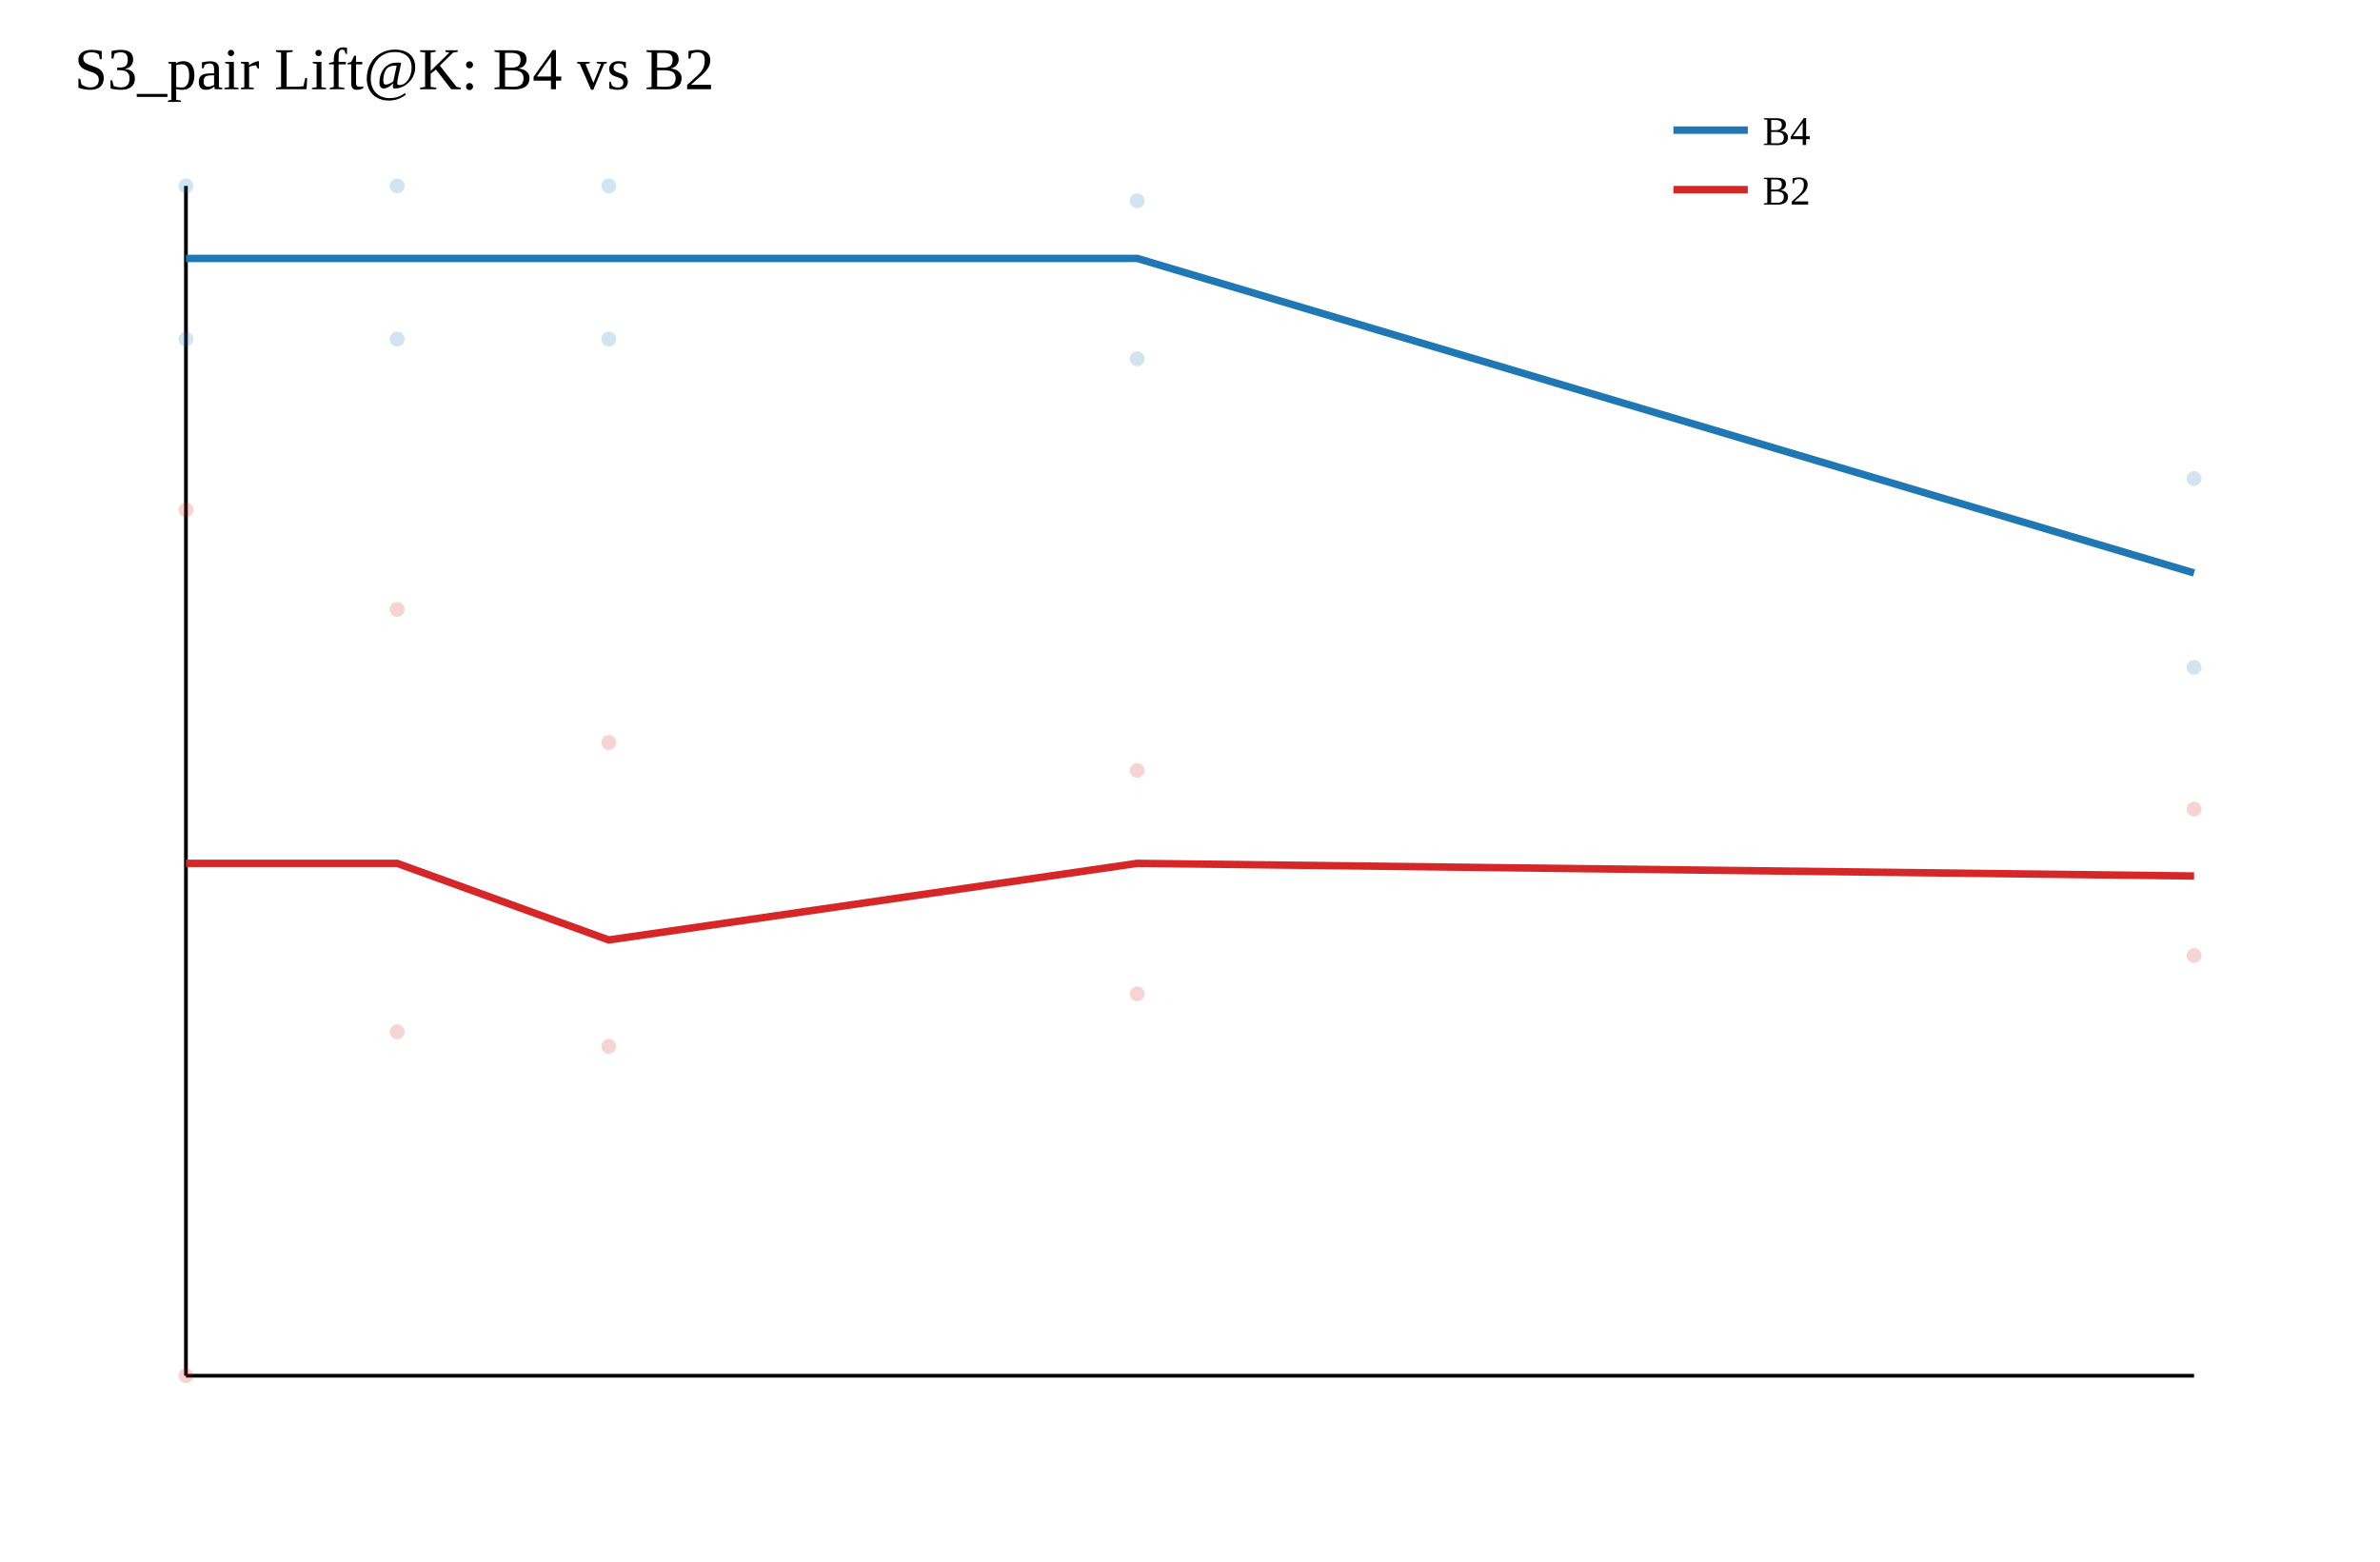
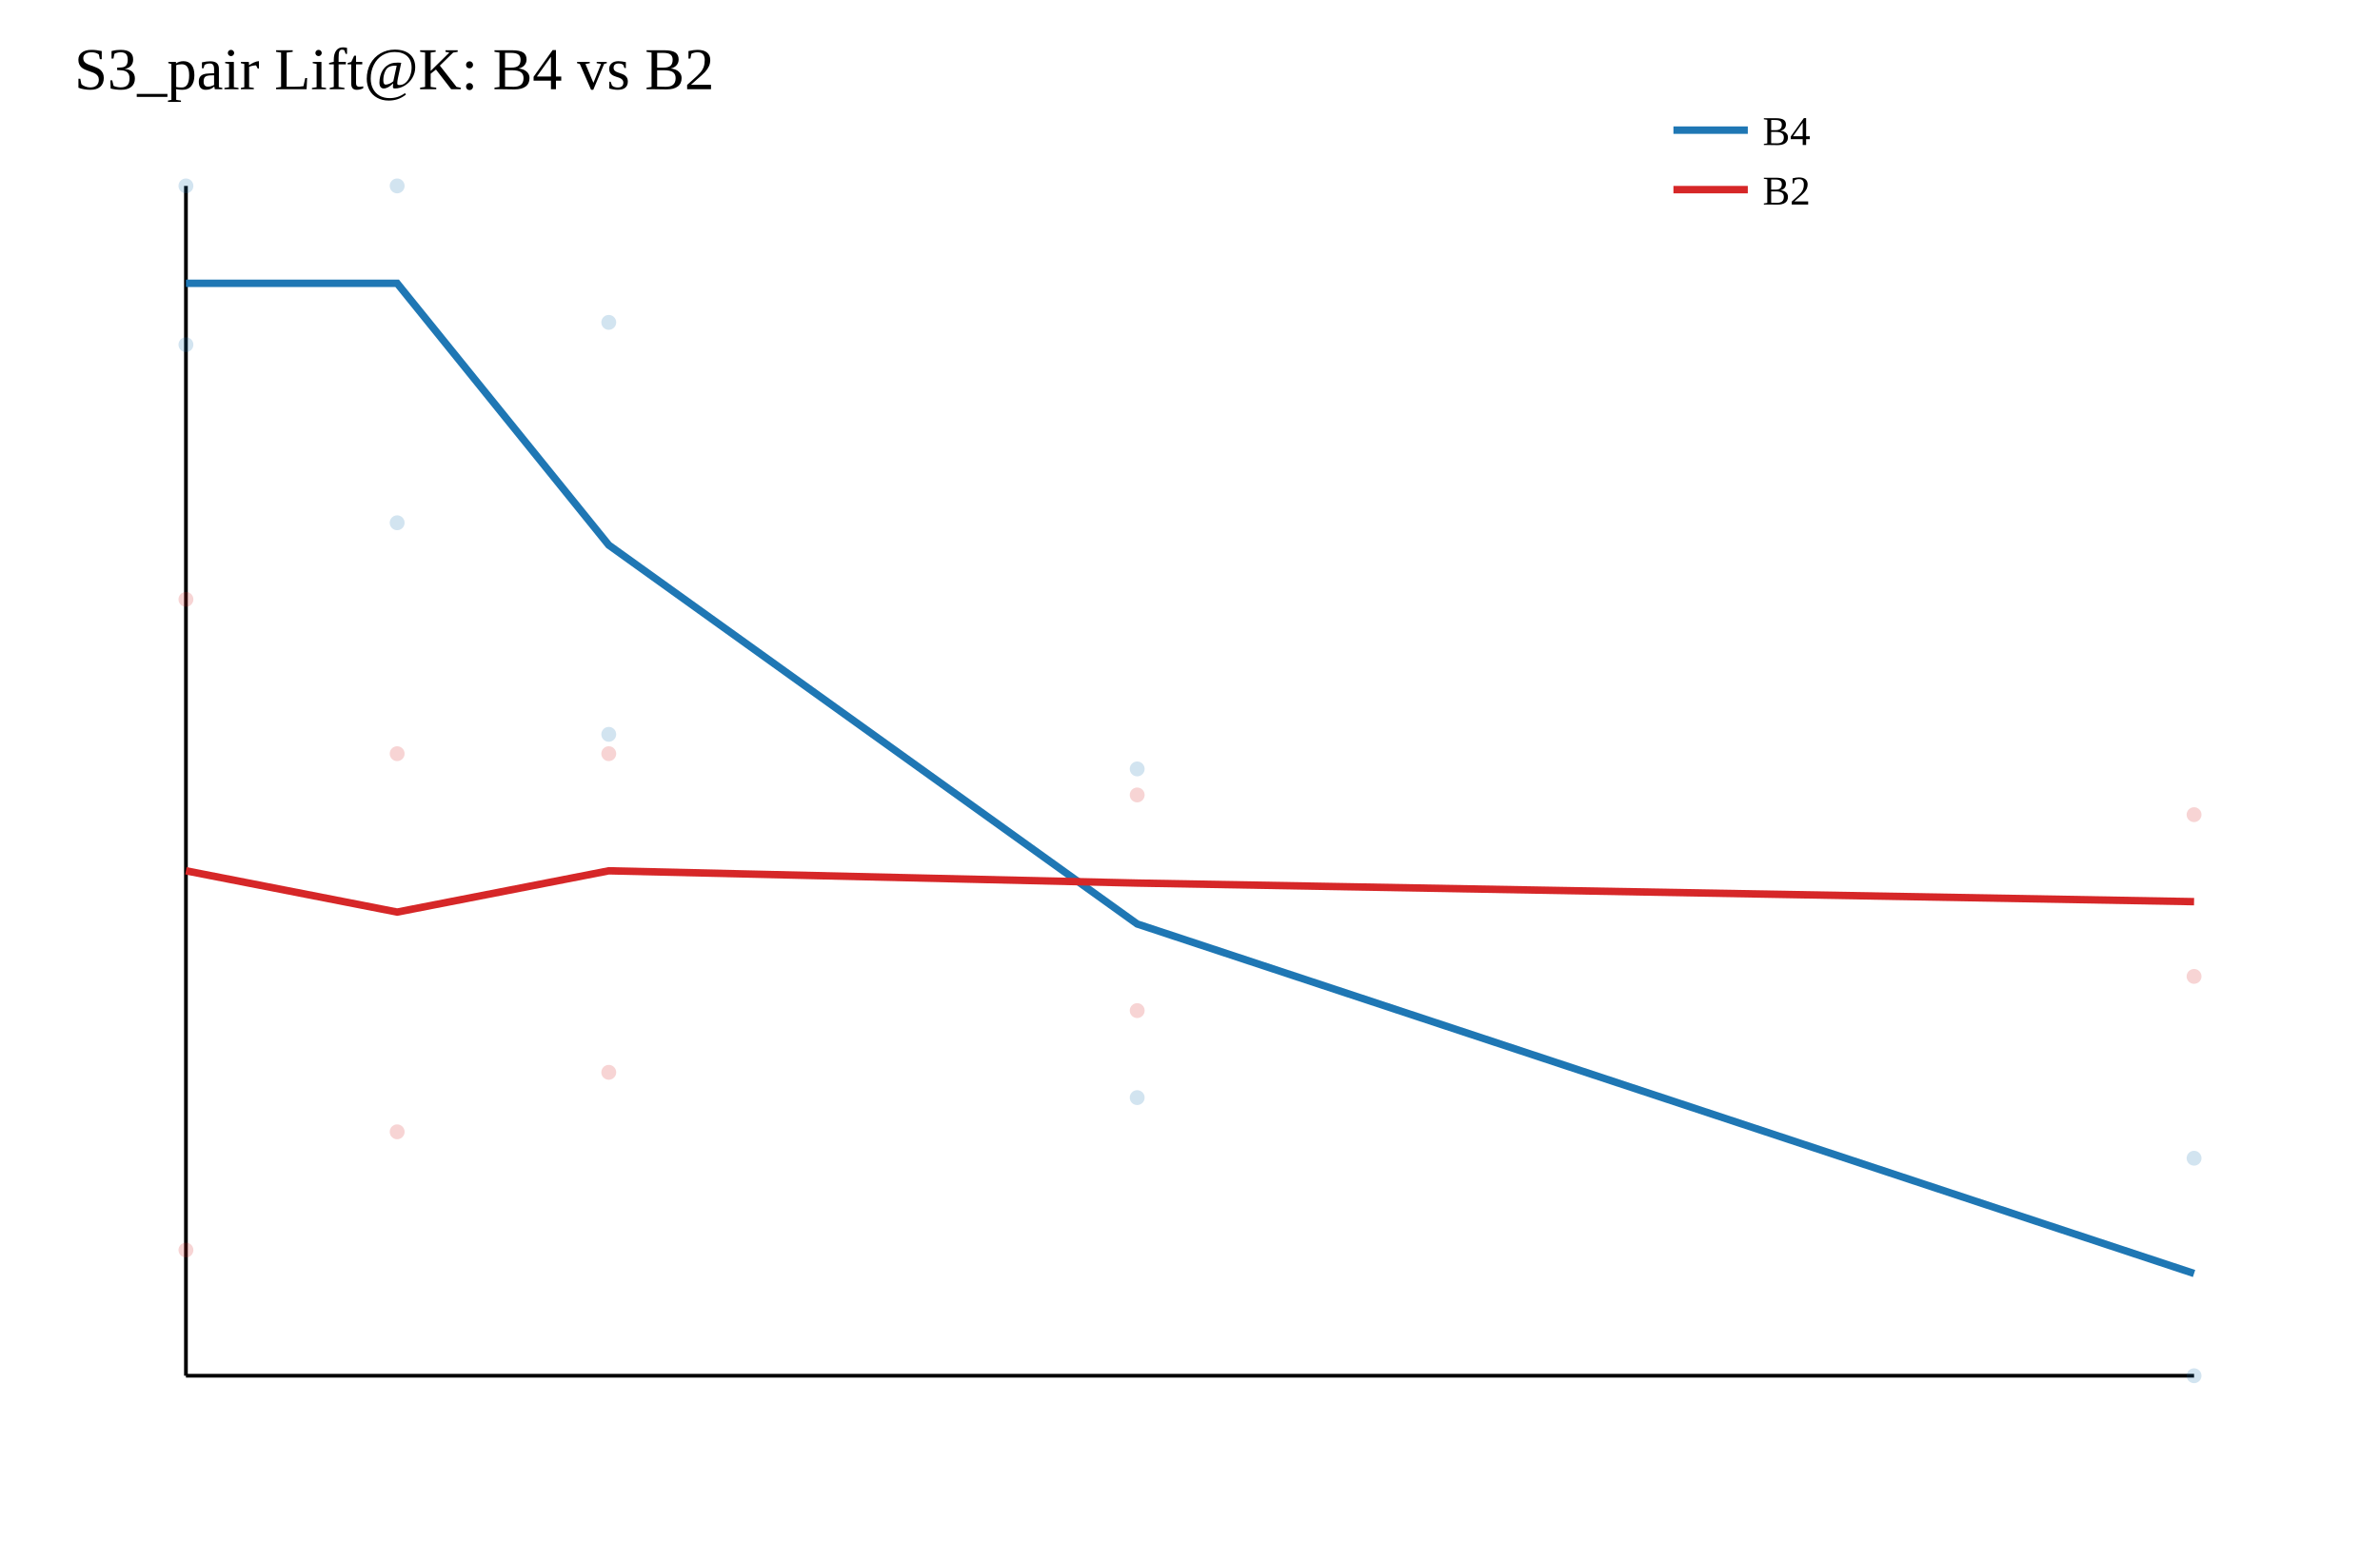
<svg xmlns="http://www.w3.org/2000/svg" width="640" height="420">
  <text x="20" y="24" font-size="16">S3_pair Lift@K: B4 vs B2</text>
  <line x1="50" y1="370" x2="590" y2="370" stroke="black" />
  <line x1="50" y1="370" x2="50" y2="50" stroke="black" />
-   <circle cx="50.0" cy="91.2" r="2" fill="#1f77b4" opacity="0.2" />
-   <circle cx="106.8" cy="91.2" r="2" fill="#1f77b4" opacity="0.2" />
-   <circle cx="163.7" cy="91.2" r="2" fill="#1f77b4" opacity="0.2" />
-   <circle cx="305.8" cy="96.5" r="2" fill="#1f77b4" opacity="0.2" />
-   <circle cx="590.0" cy="179.5" r="2" fill="#1f77b4" opacity="0.2" />
+   <circle cx="50.0" cy="92.7" r="2" fill="#1f77b4" opacity="0.2" />
+   <circle cx="106.8" cy="140.6" r="2" fill="#1f77b4" opacity="0.2" />
+   <circle cx="163.7" cy="197.5" r="2" fill="#1f77b4" opacity="0.2" />
+   <circle cx="305.8" cy="295.2" r="2" fill="#1f77b4" opacity="0.2" />
+   <circle cx="590.0" cy="370.0" r="2" fill="#1f77b4" opacity="0.2" />
  <circle cx="50.0" cy="50.0" r="2" fill="#1f77b4" opacity="0.2" />
  <circle cx="106.8" cy="50.0" r="2" fill="#1f77b4" opacity="0.2" />
-   <circle cx="163.7" cy="50.0" r="2" fill="#1f77b4" opacity="0.2" />
-   <circle cx="305.8" cy="54.0" r="2" fill="#1f77b4" opacity="0.2" />
-   <circle cx="590.0" cy="128.7" r="2" fill="#1f77b4" opacity="0.2" />
-   <circle cx="50.0" cy="370.0" r="2" fill="#d62728" opacity="0.2" />
-   <circle cx="106.8" cy="277.5" r="2" fill="#d62728" opacity="0.2" />
-   <circle cx="163.7" cy="281.4" r="2" fill="#d62728" opacity="0.2" />
-   <circle cx="305.8" cy="267.3" r="2" fill="#d62728" opacity="0.2" />
-   <circle cx="590.0" cy="257.0" r="2" fill="#d62728" opacity="0.2" />
-   <circle cx="50.0" cy="137.1" r="2" fill="#d62728" opacity="0.2" />
-   <circle cx="106.8" cy="163.9" r="2" fill="#d62728" opacity="0.2" />
-   <circle cx="163.7" cy="199.7" r="2" fill="#d62728" opacity="0.2" />
-   <circle cx="305.8" cy="207.2" r="2" fill="#d62728" opacity="0.2" />
-   <circle cx="590.0" cy="217.6" r="2" fill="#d62728" opacity="0.2" />
-   <polyline fill="none" stroke="#1f77b4" stroke-width="2" points="50.0,69.5 106.8,69.5 163.7,69.5 305.8,69.5 590.0,154.1" />
+   <circle cx="163.7" cy="86.7" r="2" fill="#1f77b4" opacity="0.2" />
+   <circle cx="305.8" cy="206.8" r="2" fill="#1f77b4" opacity="0.2" />
+   <circle cx="590.0" cy="311.5" r="2" fill="#1f77b4" opacity="0.2" />
+   <circle cx="50.0" cy="336.2" r="2" fill="#d62728" opacity="0.2" />
+   <circle cx="106.8" cy="304.4" r="2" fill="#d62728" opacity="0.2" />
+   <circle cx="163.7" cy="288.4" r="2" fill="#d62728" opacity="0.2" />
+   <circle cx="305.8" cy="271.8" r="2" fill="#d62728" opacity="0.2" />
+   <circle cx="590.0" cy="262.6" r="2" fill="#d62728" opacity="0.2" />
+   <circle cx="50.0" cy="161.2" r="2" fill="#d62728" opacity="0.2" />
+   <circle cx="106.8" cy="202.7" r="2" fill="#d62728" opacity="0.2" />
+   <circle cx="163.7" cy="202.7" r="2" fill="#d62728" opacity="0.2" />
+   <circle cx="305.8" cy="213.8" r="2" fill="#d62728" opacity="0.2" />
+   <circle cx="590.0" cy="219.1" r="2" fill="#d62728" opacity="0.2" />
+   <polyline fill="none" stroke="#1f77b4" stroke-width="2" points="50.0,76.2 106.8,76.2 163.7,146.6 305.8,248.5 590.0,342.5" />
  <line x1="450" y1="35" x2="470" y2="35" stroke="#1f77b4" stroke-width="2" />
  <text x="474" y="39" font-size="11">B4</text>
-   <polyline fill="none" stroke="#d62728" stroke-width="2" points="50.0,232.2 106.8,232.2 163.7,252.8 305.8,232.2 590.0,235.6" />
+   <polyline fill="none" stroke="#d62728" stroke-width="2" points="50.0,234.2 106.8,245.3 163.7,234.2 305.8,237.5 590.0,242.5" />
  <line x1="450" y1="51" x2="470" y2="51" stroke="#d62728" stroke-width="2" />
  <text x="474" y="55" font-size="11">B2</text>
</svg>
